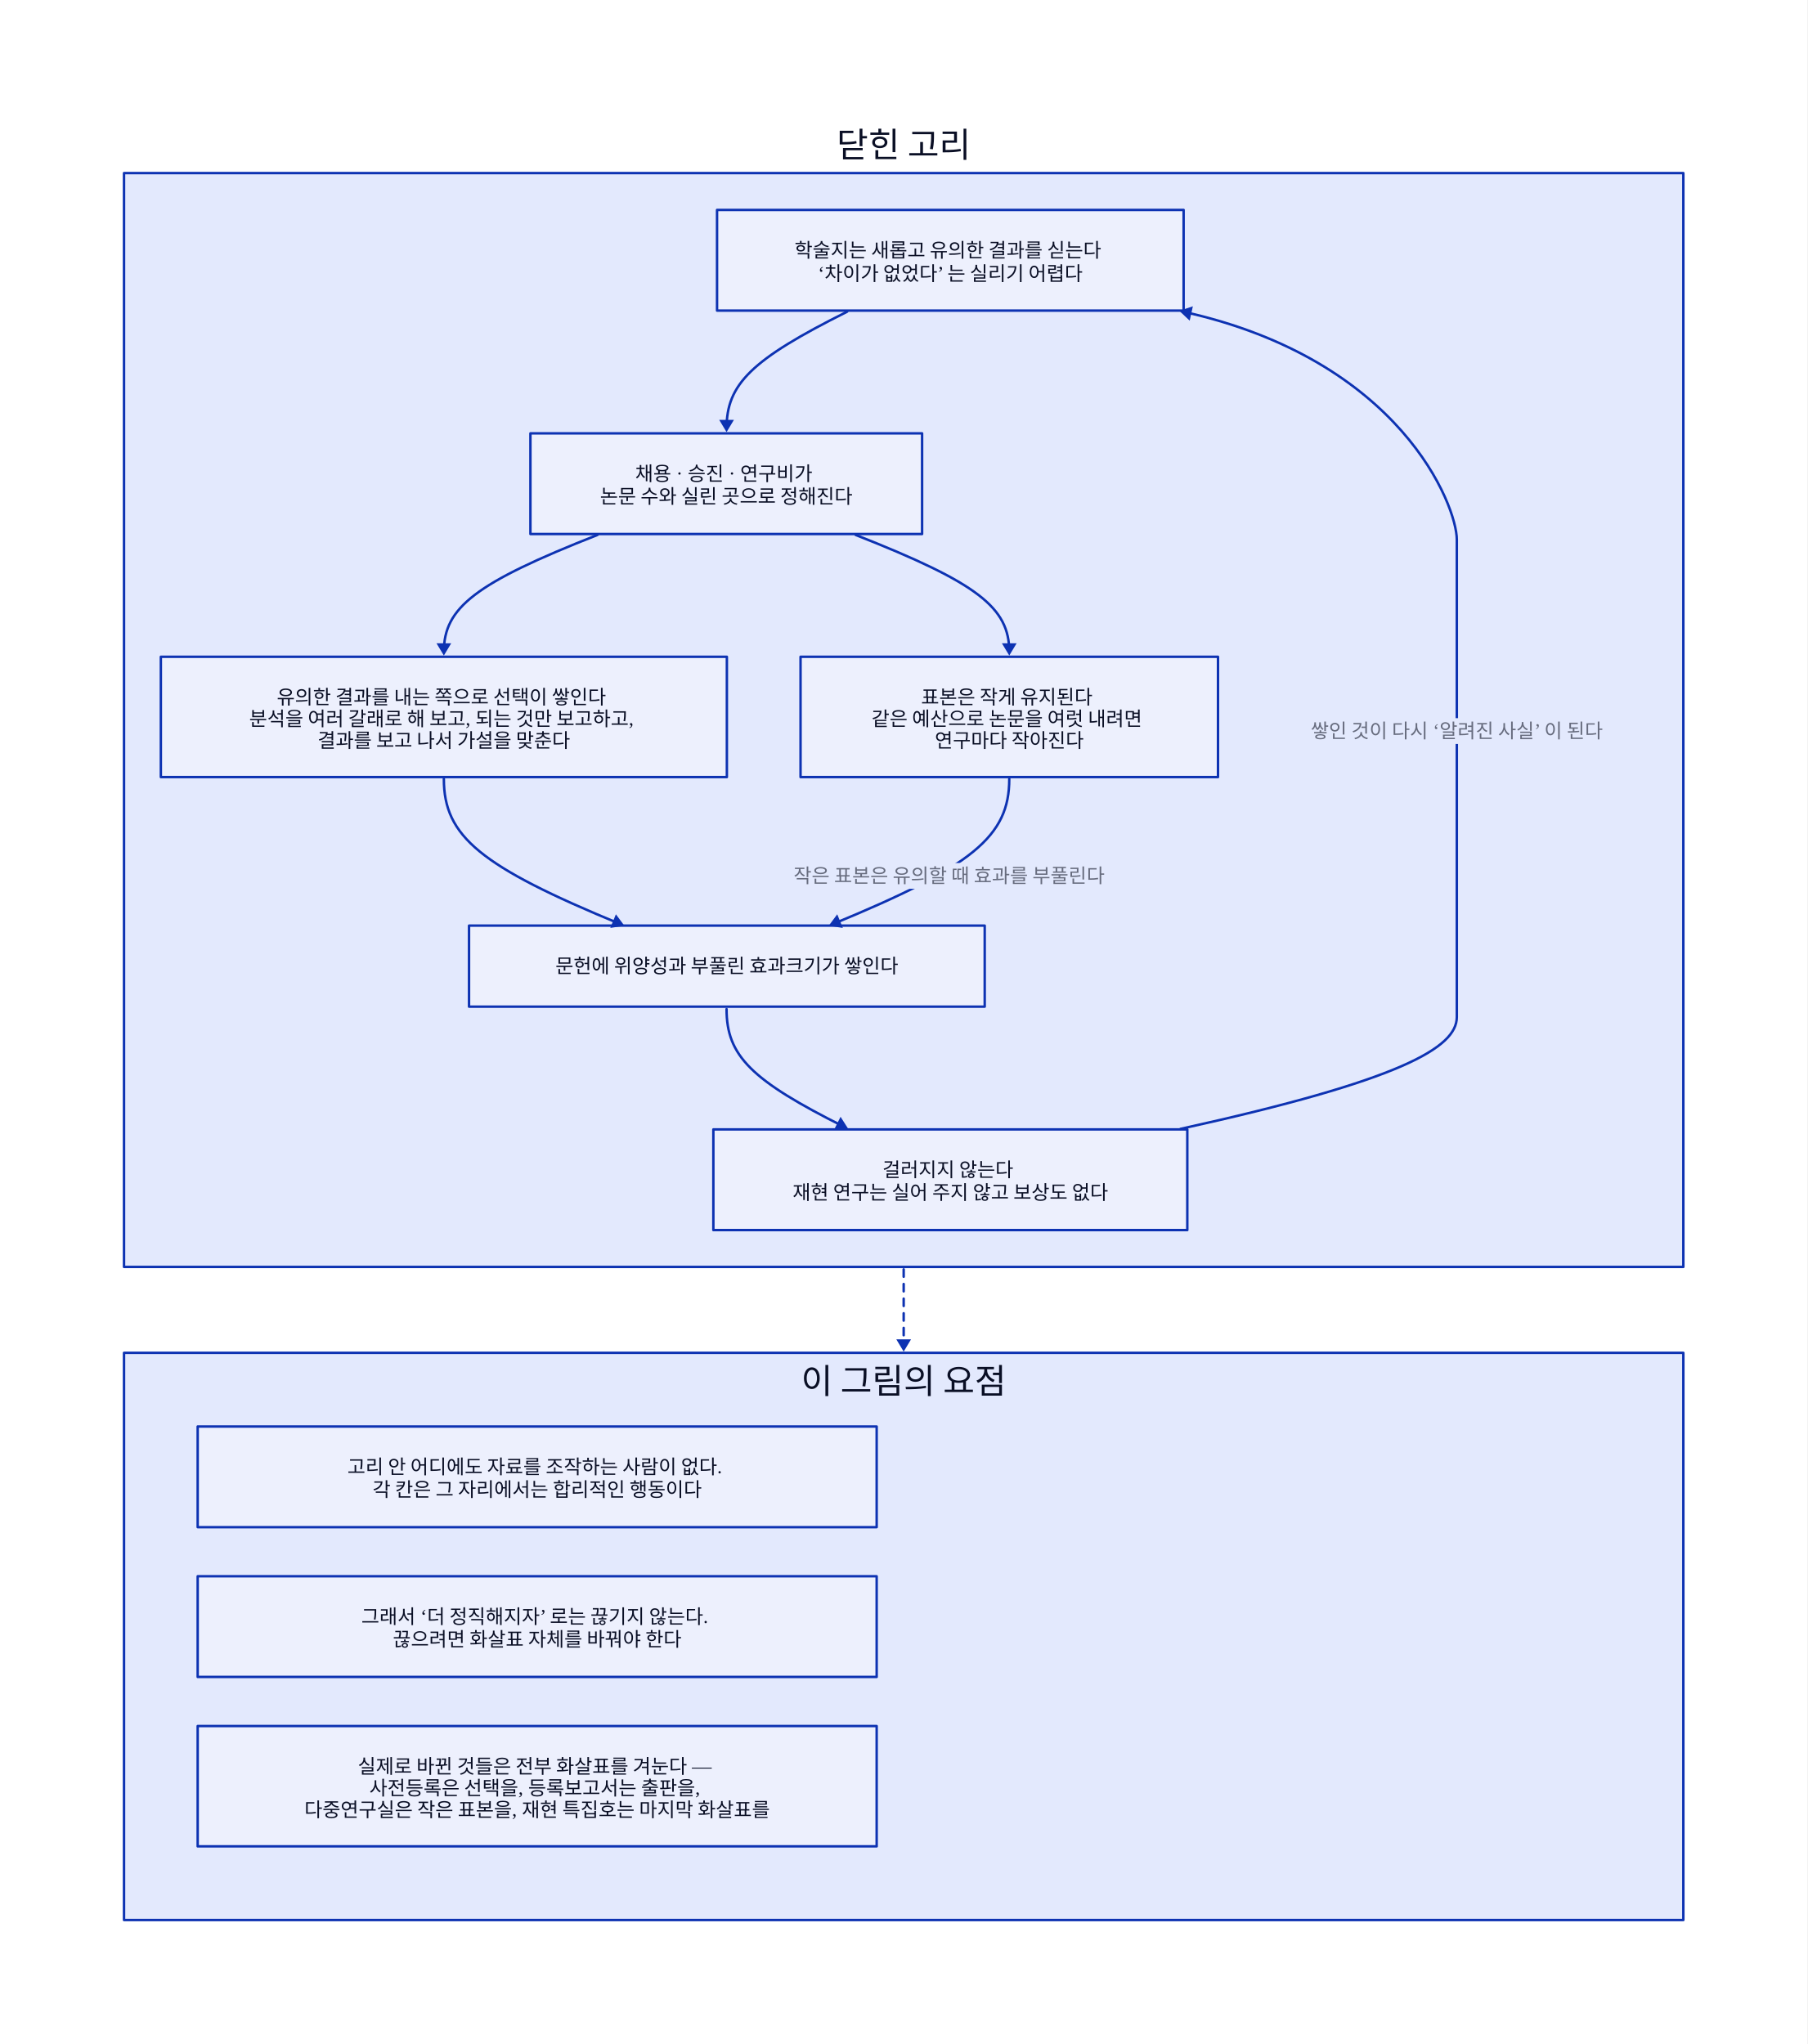
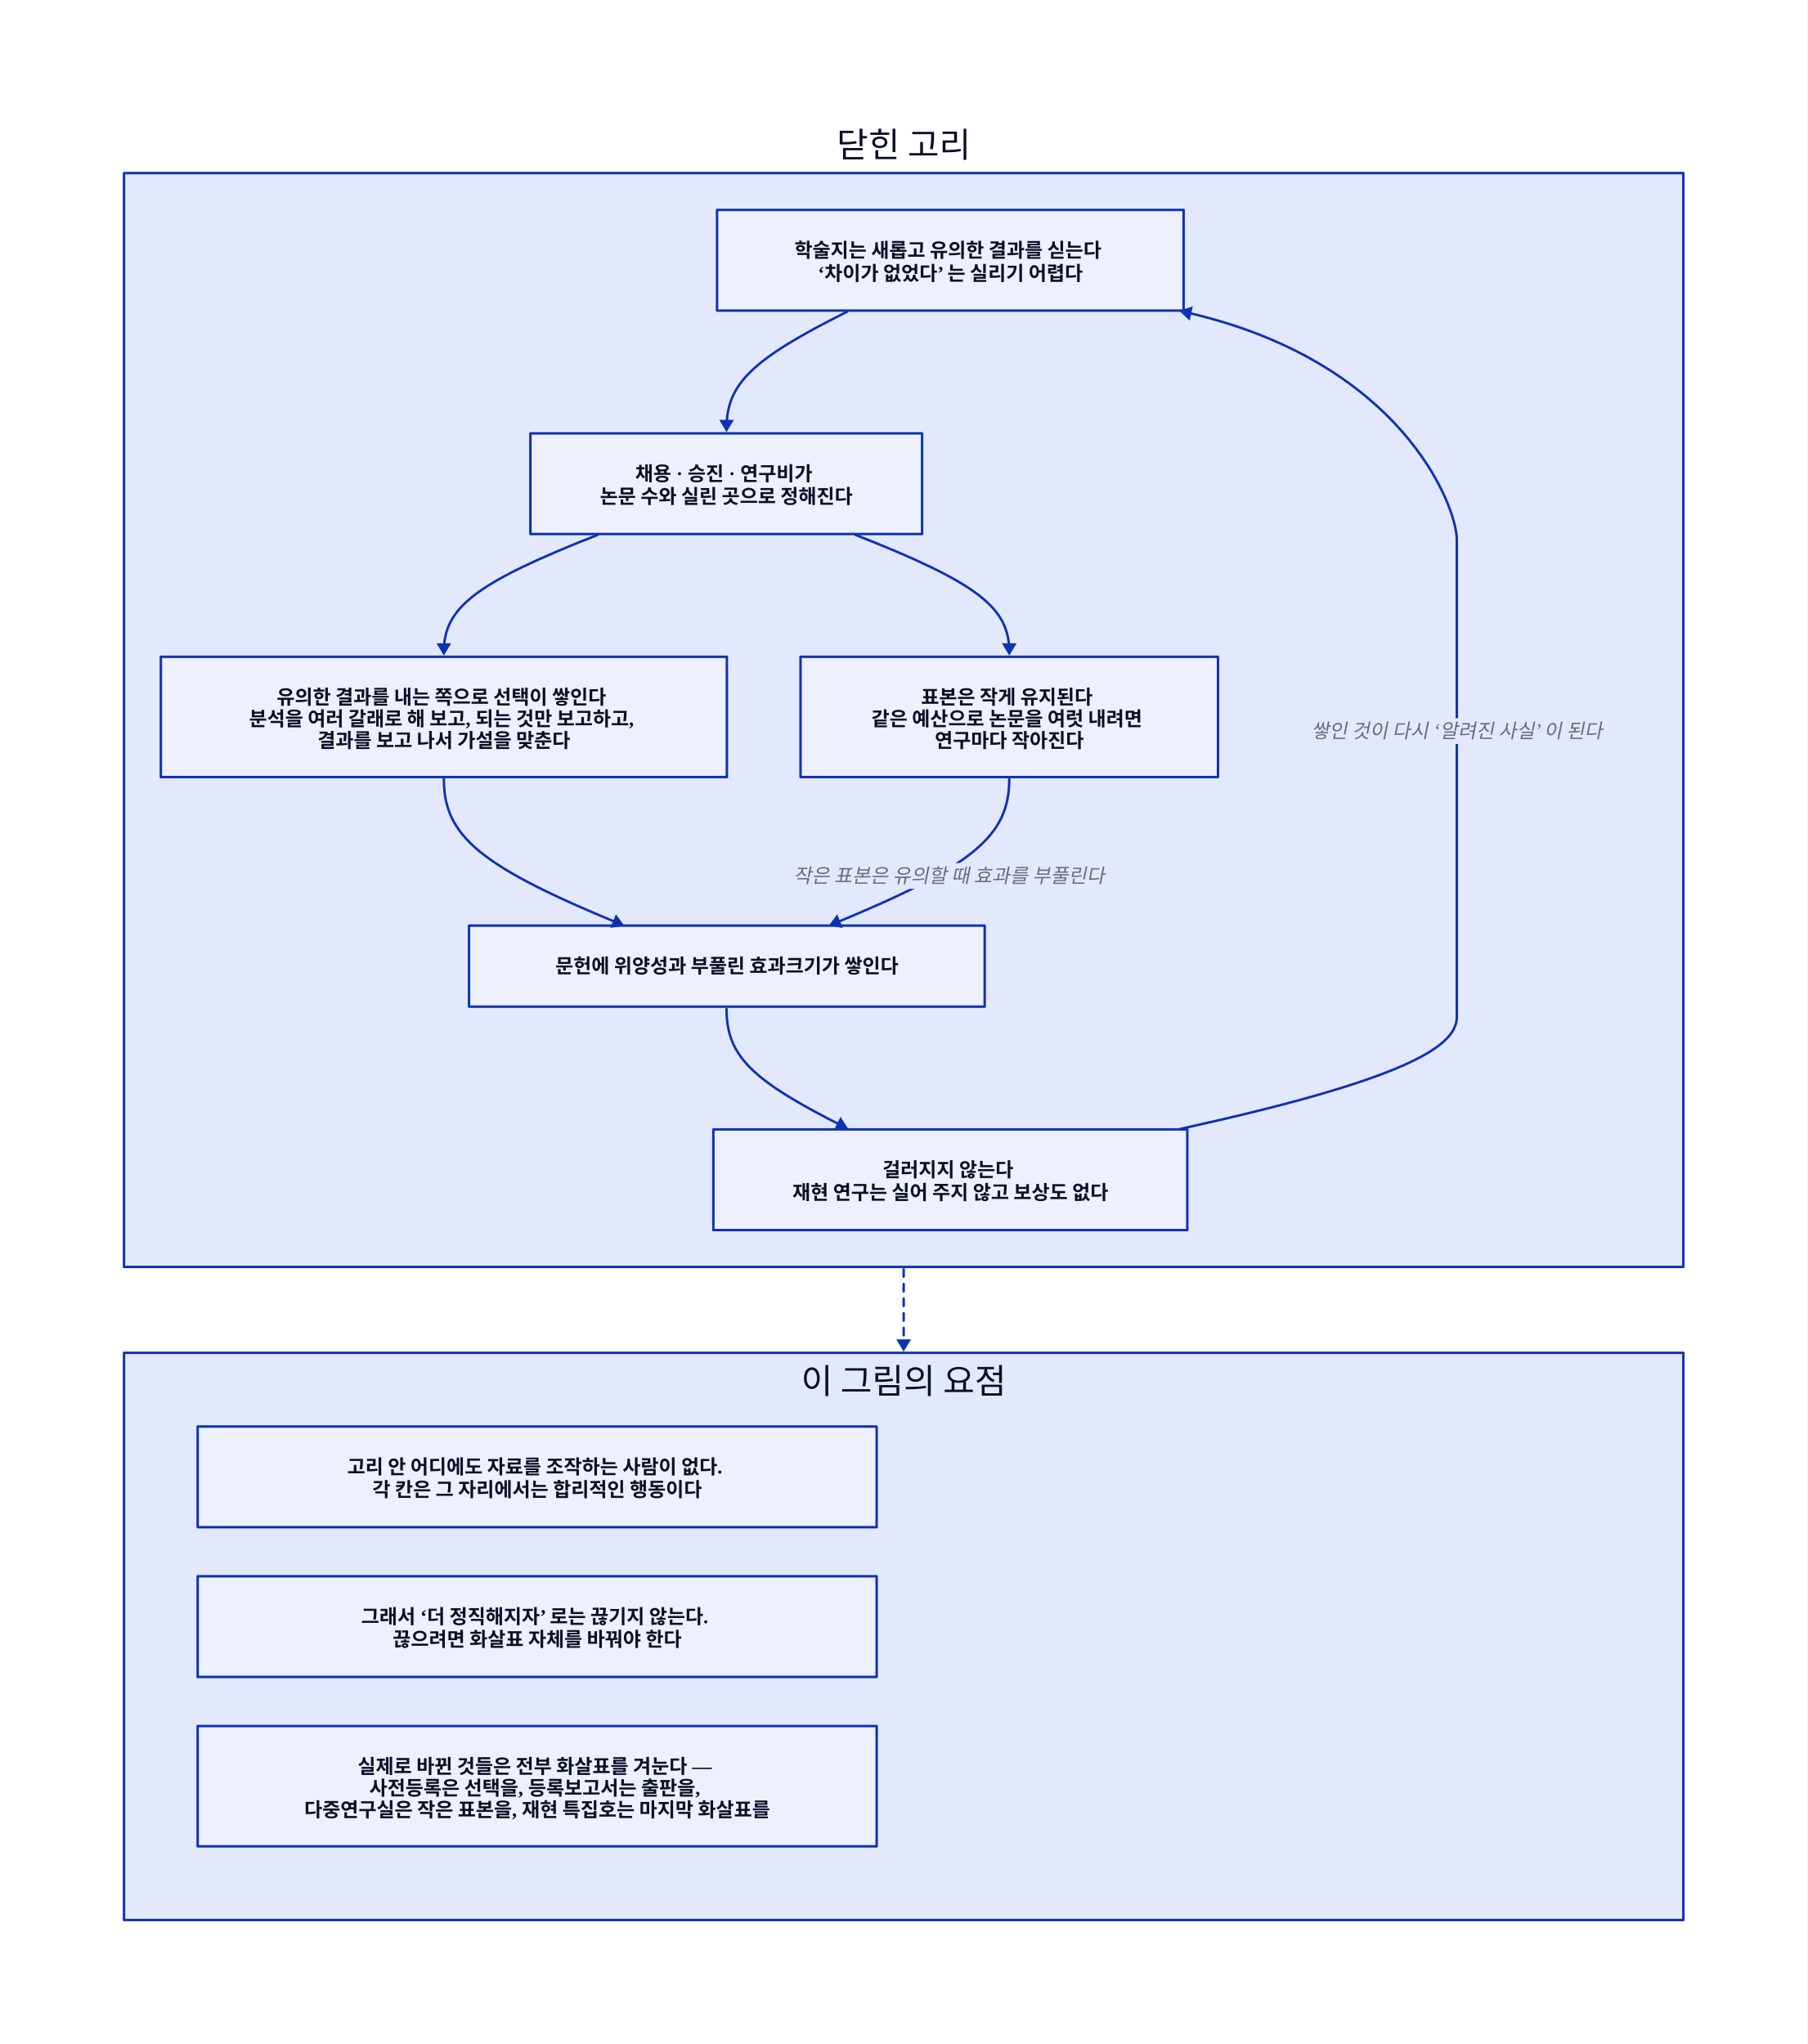
<svg xmlns="http://www.w3.org/2000/svg" width="1472" height="1665" class="d2-453831746 d2-svg" viewBox="-101 -100 1472 1665">
  <rect width="1472" height="1665" x="-101" y="-100" rx="0" style="fill:#fff" />
-   <style>.connection,.shape{stroke-linejoin:round}.shape{shape-rendering:geometricPrecision}.connection{stroke-linecap:round}.d2-453831746 .fill-N1{fill:#0a0f25}.d2-453831746 .fill-N2{fill:#676c7e}.d2-453831746 .fill-B4{fill:#e3e9fd}.d2-453831746 .fill-B5{fill:#edf0fd}.d2-453831746 .stroke-B1{stroke:#0d32b2}.s0{stroke-width:2}.s1{text-anchor:middle;font-size:28px}.s2{text-anchor:middle;font-size:16px}.s3{fill:#0d32b2}</style>
+   <style>.d2-453831746 .text-bold{font-weight:700}.d2-453831746 .text-italic{font-style:italic}.connection,.shape{stroke-linejoin:round}.shape{shape-rendering:geometricPrecision}.connection{stroke-linecap:round}.d2-453831746 .fill-N1{fill:#0a0f25}.d2-453831746 .fill-N2{fill:#676c7e}.d2-453831746 .fill-B4{fill:#e3e9fd}.d2-453831746 .fill-B5{fill:#edf0fd}.d2-453831746 .stroke-B1{stroke:#0d32b2}.s0{stroke-width:2}.s1{text-anchor:middle;font-size:28px}.s2{text-anchor:middle;font-size:16px}.s3{fill:#0d32b2}</style>
  <g>
    <g class="shape">
      <path d="M0 41h1270v891H0z" class="stroke-B1 fill-B4 s0" />
    </g>
    <text x="635" y="28" class="fill-N1 s1">닫힌 고리</text>
  </g>
  <g>
    <g class="shape">
      <path d="M0 1002h1270v462H0z" class="stroke-B1 fill-B4 s0" />
    </g>
    <text x="635" y="1035" class="fill-N1 s1">이 그림의 요점</text>
  </g>
  <g>
    <g class="shape">
      <path d="M483 71h380v82H483z" class="stroke-B1 fill-B5 s0" />
    </g>
    <text x="673" y="109.5" class="text-bold fill-N1 s2">
      <tspan x="673" dy="0">학술지는 새롭고 유의한 결과를 싣는다</tspan>
      <tspan x="673" dy="18.5">‘차이가 없었다’ 는 실리기 어렵다</tspan>
    </text>
  </g>
  <g>
    <g class="shape">
      <path d="M331 253h319v82H331z" class="stroke-B1 fill-B5 s0" />
    </g>
    <text x="490.5" y="291.5" class="text-bold fill-N1 s2">
      <tspan x="490.5" dy="0">채용 · 승진 · 연구비가</tspan>
      <tspan x="490.5" dy="18.5">논문 수와 실린 곳으로 정해진다</tspan>
    </text>
  </g>
  <g>
    <g class="shape">
      <path d="M30 435h461v98H30z" class="stroke-B1 fill-B5 s0" />
    </g>
    <text x="260.5" y="473.5" class="text-bold fill-N1 s2">
      <tspan x="260.5" dy="0">유의한 결과를 내는 쪽으로 선택이 쌓인다</tspan>
      <tspan x="260.5" dy="17.667">분석을 여러 갈래로 해 보고, 되는 것만 보고하고,</tspan>
      <tspan x="260.5" dy="17.667">결과를 보고 나서 가설을 맞춘다</tspan>
    </text>
  </g>
  <g>
    <g class="shape">
      <path d="M551 435h340v98H551z" class="stroke-B1 fill-B5 s0" />
    </g>
    <text x="721" y="473.5" class="text-bold fill-N1 s2">
      <tspan x="721" dy="0">표본은 작게 유지된다</tspan>
      <tspan x="721" dy="17.667">같은 예산으로 논문을 여럿 내려면</tspan>
      <tspan x="721" dy="17.667">연구마다 작아진다</tspan>
    </text>
  </g>
  <g>
    <g class="shape">
      <path d="M281 654h420v66H281z" class="stroke-B1 fill-B5 s0" />
    </g>
    <text x="491" y="692.5" class="text-bold fill-N1 s2">문헌에 위양성과 부풀린 효과크기가 쌓인다</text>
  </g>
  <g>
    <g class="shape">
      <path d="M480 820h386v82H480z" class="stroke-B1 fill-B5 s0" />
    </g>
    <text x="673" y="858.5" class="text-bold fill-N1 s2">
      <tspan x="673" dy="0">걸러지지 않는다</tspan>
      <tspan x="673" dy="18.5">재현 연구는 실어 주지 않고 보상도 없다</tspan>
    </text>
  </g>
  <g>
    <g class="shape">
      <path d="M60 1062h553v82H60z" class="stroke-B1 fill-B5 s0" />
    </g>
    <text x="336.5" y="1100.5" class="text-bold fill-N1 s2">
      <tspan x="336.5" dy="0">고리 안 어디에도 자료를 조작하는 사람이 없다.</tspan>
      <tspan x="336.5" dy="18.5">각 칸은 그 자리에서는 합리적인 행동이다</tspan>
    </text>
  </g>
  <g>
    <g class="shape">
      <path d="M60 1184h553v82H60z" class="stroke-B1 fill-B5 s0" />
    </g>
    <text x="336.5" y="1222.5" class="text-bold fill-N1 s2">
      <tspan x="336.5" dy="0">그래서 ‘더 정직해지자’ 로는 끊기지 않는다.</tspan>
      <tspan x="336.5" dy="18.5">끊으려면 화살표 자체를 바꿔야 한다</tspan>
    </text>
  </g>
  <g>
    <g class="shape">
      <path d="M60 1306h553v98H60z" class="stroke-B1 fill-B5 s0" />
    </g>
    <text x="336.5" y="1344.5" class="text-bold fill-N1 s2">
      <tspan x="336.5" dy="0">실제로 바뀐 것들은 전부 화살표를 겨눈다 —</tspan>
      <tspan x="336.5" dy="17.667">사전등록은 선택을, 등록보고서는 출판을,</tspan>
      <tspan x="336.5" dy="17.667">다중연구실은 작은 표본을, 재현 특집호는 마지막 화살표를</tspan>
    </text>
  </g>
  <marker id="mk-d2-453831746-3488378134" markerHeight="12" markerUnits="userSpaceOnUse" markerWidth="10" orient="auto" refX="7" refY="6" viewBox="0 0 10 12">
    <path stroke-width="2" d="m0 0 10 6-10 6z" class="connection s3" />
  </marker>
  <path fill="none" marker-end="url(#mk-d2-453831746-3488378134)" d="M588.961 153.894C510.75 193 490.75 213 490.75 249" class="connection stroke-B1 s0" mask="url(#d2-453831746)" />
  <path fill="none" marker-end="url(#mk-d2-453831746-3488378134)" d="M385.639 335.733C285.9 375 260.5 395 260.5 431" class="connection stroke-B1 s0" mask="url(#d2-453831746)" />
  <path fill="none" marker-end="url(#mk-d2-453831746-3488378134)" d="M260.5 534.5c0 46.8 29.6 71.2 144.302 118.476" class="connection stroke-B1 s0" mask="url(#d2-453831746)" />
  <path fill="none" marker-end="url(#mk-d2-453831746-3488378134)" d="M721 534.5c0 46.8-29.6 71.2-144.302 118.476" class="connection stroke-B1 s0" mask="url(#d2-453831746)" />
  <text x="672" y="619" class="text-italic fill-N2 s2">작은 표본은 유의할 때 효과를 부풀린다</text>
  <path fill="none" marker-end="url(#mk-d2-453831746-3488378134)" d="M595.861 335.733C695.6 375 721 395 721 431" class="connection stroke-B1 s0" mask="url(#d2-453831746)" />
  <path fill="none" marker-end="url(#mk-d2-453831746-3488378134)" d="M490.75 722c0 38 20 58 96.422 96.211" class="connection stroke-B1 s0" mask="url(#d2-453831746)" />
  <path fill="none" marker-end="url(#mk-d2-453831746-3488378134)" d="M860.453 819.57C1040.1 780 1085.5 753.4 1085.5 728.5v-389c0-27.3-45.401-146.5-223.094-185.64" class="connection stroke-B1 s0" mask="url(#d2-453831746)" />
  <text x="1085.5" y="501" class="text-italic fill-N2 s2">쌓인 것이 다시 ‘알려진 사실’ 이 된다</text>
  <marker id="mk-d2-453831746-2177206569" markerHeight="12" markerUnits="userSpaceOnUse" markerWidth="10" orient="auto" refX="7" refY="6" viewBox="0 0 10 12">
    <path stroke-width="2" d="m0 0 10 6-10 6z" class="connection s3" />
  </marker>
  <path fill="none" marker-end="url(#mk-d2-453831746-2177206569)" d="M635 934v64" class="connection" mask="url(#d2-453831746)" style="stroke:#0d32b2;stroke-width:2;stroke-dasharray:6,5.919" />
  <mask id="d2-453831746" width="1472" height="1665" x="-101" y="-100" maskUnits="userSpaceOnUse">
    <path fill="#fff" d="M-101-100h1472v1665H-101z" />
    <path d="M508 603h328v21H508zM929 485h313v21H929z" />
  </mask>
</svg>
